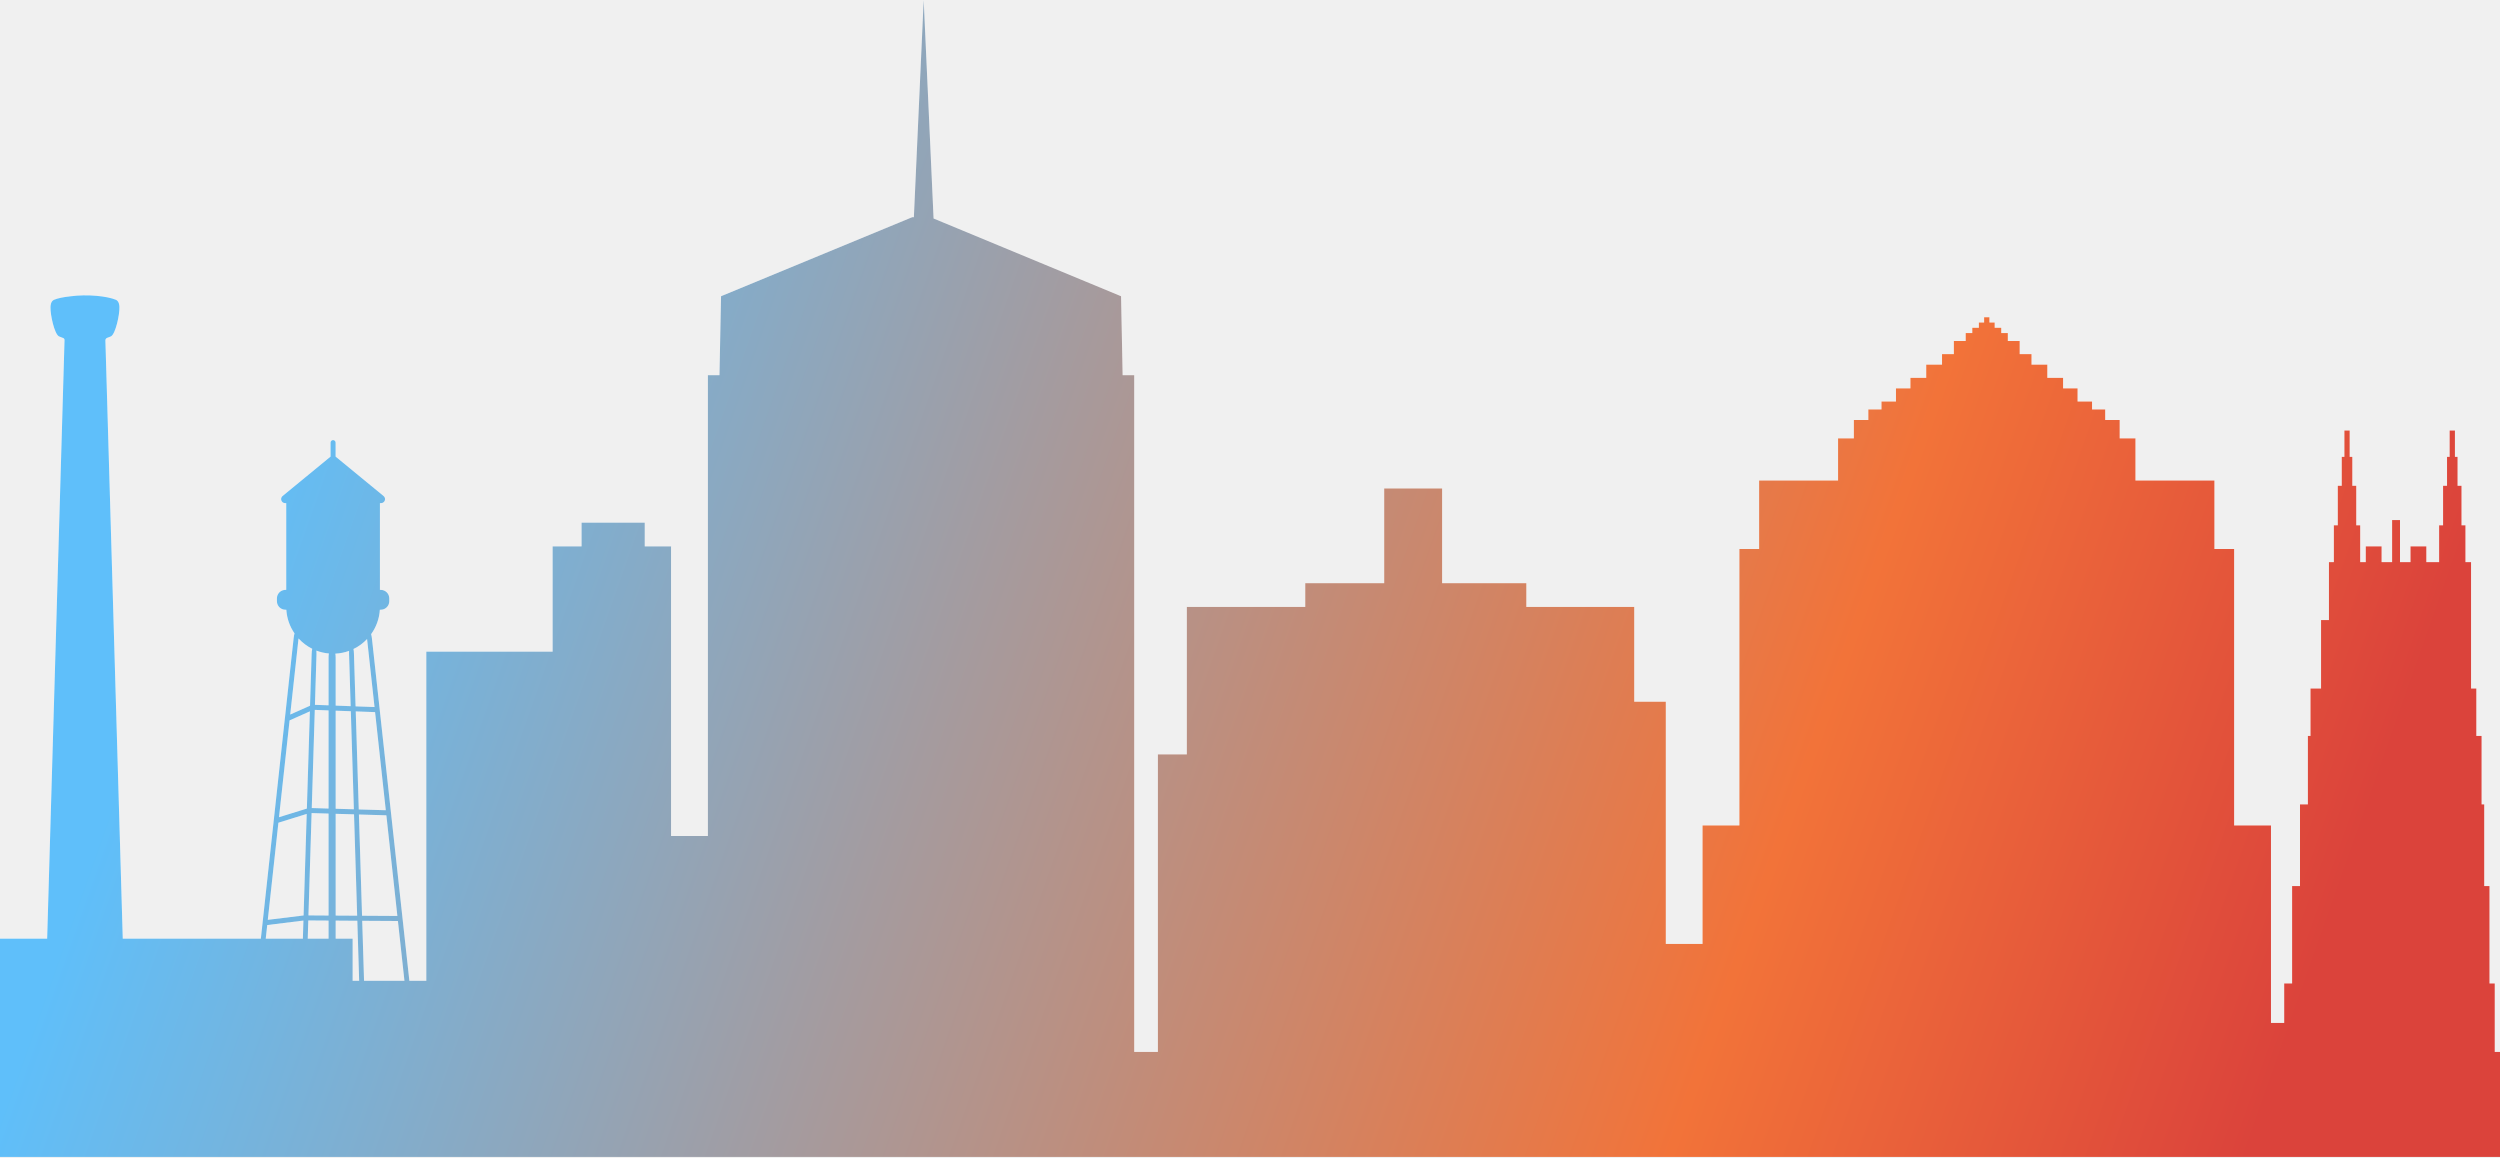
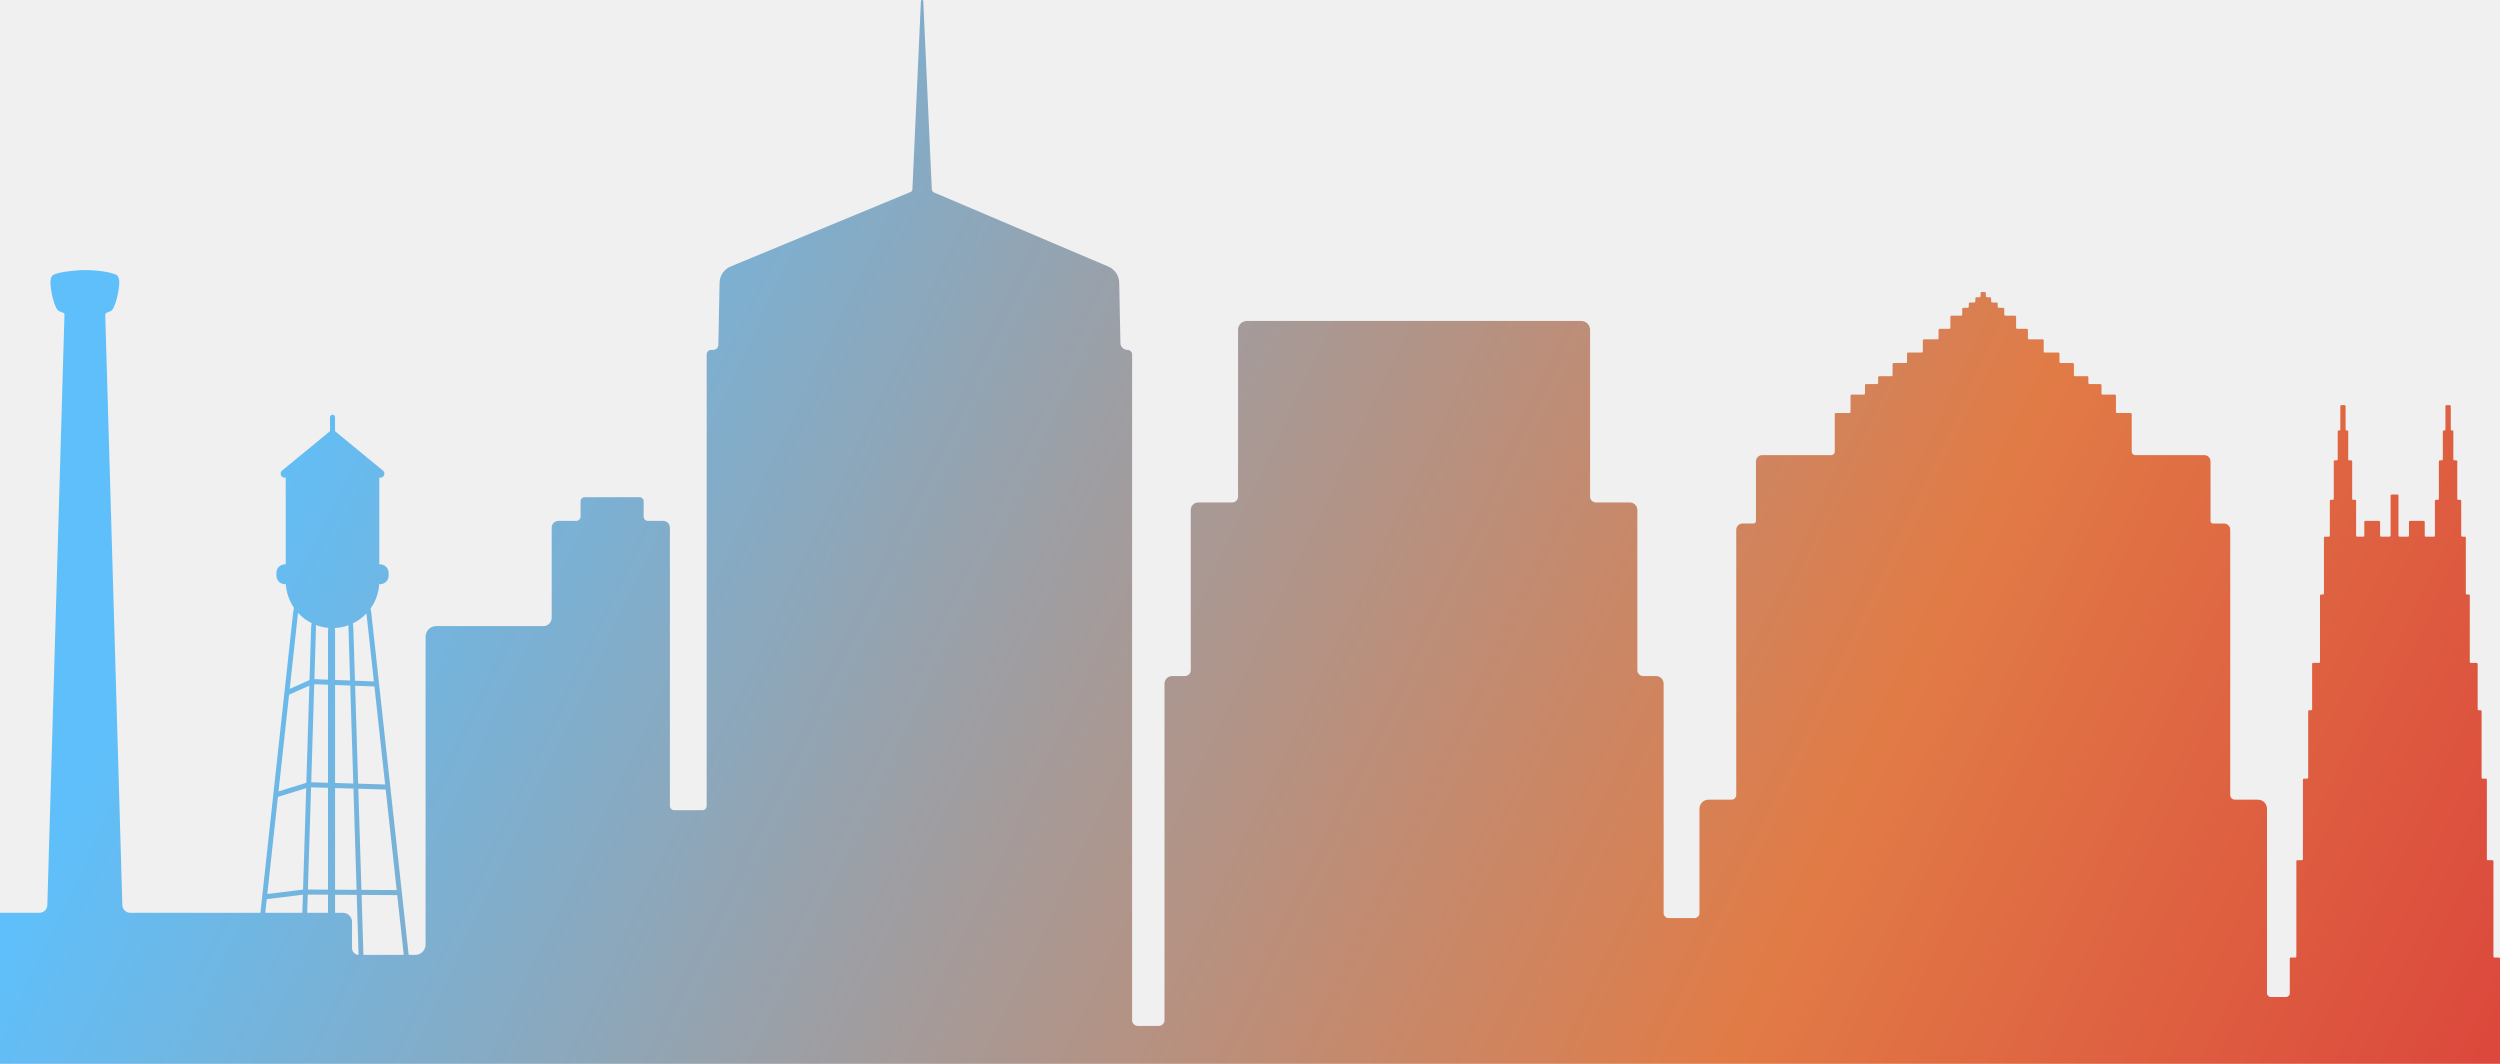
- <svg xmlns="http://www.w3.org/2000/svg" width="1920" height="889" viewBox="0 0 1920 889" fill="none">
-   <path d="M1915.96 807.876V755.298H1911.92V680.476H1907.87V617.787H1905.85V565.21H1901.81V528.81H1897.77V431.743H1893.46V403.432H1890.43V373.099H1887.4V350.855H1885.38V330.633H1881.34V350.855H1879.32V373.099H1876.28V403.432H1873.25V431.743H1863.41V419.61H1851.28V431.743H1843.2V399.388H1837.14V431.743H1829.05V419.61H1816.93V431.743H1812.62V403.432H1809.59V373.099H1806.56V350.855H1804.54V330.633H1800.5V350.855H1798.47V373.099H1795.44V403.432H1792.41V431.743H1788.63V476.232H1782.57V528.81H1774.48V565.21H1772.46V617.787H1766.4V680.476H1760.34V755.298H1754.27V785.632H1744.11V633.965H1715.81V421.632H1700.66V369.055H1640.02V336.699H1627.9V322.544H1616.78V314.455H1606.68V308.388H1595.56V298.277H1584.44V290.188H1572.32V280.077H1560.19V271.988H1551.1V261.877H1542V255.811H1536.95V251.766H1531.9V247.722H1527.86V243.677H1523.81V247.722H1519.77V251.766H1514.72V255.811H1509.67V261.877H1500.57V271.988H1491.48V280.077H1479.35V290.188H1467.22V298.277H1456.11V308.388H1444.99V314.455H1434.89V322.544H1423.77V336.699H1411.64V369.055H1351.01V421.632H1335.86V633.965H1307.56V724.965H1279.33V538.921H1255.07V466.121H1172.21V447.921H1107.54V375.121H1063.07V447.921H1002.44V466.121H911.495V579.365H889.263V807.876H871.074V288.166H862.181L860.969 227.499L716.989 167.804L709.39 0L701.851 166.833H700.517L553.768 227.499L552.556 288.166H543.663V642.054H515.368V419.61H495.158V401.41H446.653V419.61H424.421V500.499H327.411V753.276H314.395L286.545 498.638L285.676 490.63C285.514 489.195 285.292 487.981 285.029 487.011C288.869 481.672 291.294 475.241 291.719 468.265H292.446C296.024 468.265 298.954 465.353 298.954 461.753V459.549C298.954 455.949 296.024 453.037 292.446 453.037H291.779V386.405H292.628C293.942 386.405 295.094 385.596 295.539 384.363C295.983 383.109 295.599 381.774 294.589 380.945L257.745 350.673V339.935C257.745 338.863 256.876 337.993 255.805 337.993C254.733 337.993 253.864 338.863 253.864 339.935V350.673L217.021 380.945C216.01 381.774 215.646 383.109 216.091 384.363C216.536 385.596 217.667 386.405 218.981 386.405H219.83V453.037H219.183C215.586 453.037 212.675 455.949 212.675 459.549V461.753C212.675 465.353 215.586 468.265 219.183 468.265H219.911C220.315 474.978 222.579 481.187 226.176 486.424V486.444C225.913 487.415 225.691 488.608 225.529 490.044L224.64 498.072L218.92 550.549L218.86 550.953L210.371 628.829L210.311 629.355L200.327 720.921H94.282L80.943 261.493C80.923 260.603 81.448 259.794 82.277 259.471C82.681 259.309 83.085 259.167 83.368 259.066C84.136 258.783 84.763 258.561 85.228 258.318C88.744 256.478 91.938 241.554 91.715 235.811C91.675 234.699 91.534 231.321 88.987 230.229C82.52 227.52 67.362 225.72 53.841 227.601C48.627 228.147 44.261 229.077 41.533 230.229C38.966 231.321 38.824 234.699 38.784 235.811C38.562 241.554 41.755 256.478 45.272 258.318C45.736 258.561 46.363 258.783 47.131 259.066C47.515 259.208 48.04 259.41 48.566 259.612C49.172 259.875 49.576 260.482 49.556 261.149C44.14 448.123 37.834 665.31 36.217 720.921H0L0 888.5H1920V807.876H1915.96ZM193.192 786.177V785.955H193.213V786.177H193.192ZM228.379 498.477L229.248 490.448C229.248 490.448 229.248 490.368 229.268 490.327C232.259 493.583 235.816 496.293 239.798 498.274C239.555 499.306 239.373 500.661 239.333 502.339L239.091 510.165L238.1 541.995L222.882 548.769L228.379 498.477ZM232.603 720.921H204.086L205.238 710.425L233.027 706.987L232.603 720.921ZM233.149 703.064L205.662 706.441L213.807 631.842L235.554 625.088L233.149 703.064ZM214.272 627.615L222.397 553.258L237.979 546.322L235.675 620.983L214.272 627.615ZM252.328 720.921H236.342L236.766 706.907L252.328 707.008V720.921ZM252.328 703.125L236.888 703.024L239.313 624.441L252.328 624.825V703.125ZM252.328 620.962L239.434 620.578L241.758 545.19L252.328 545.594V620.962ZM252.328 504.927V541.691L241.88 541.307L242.829 510.286L243.072 502.46C243.112 501.409 243.072 500.479 243.011 499.67C246.023 500.822 249.236 501.591 252.571 501.874H252.591C252.43 502.744 252.328 503.755 252.328 504.927ZM296.286 622.257L275.53 621.65L273.206 546.363L288.061 546.909L296.286 622.257ZM274.297 703.246L257.785 703.145V625.007L271.892 625.411L274.297 703.246ZM281.917 490.772C281.917 490.772 281.917 490.954 281.937 491.035L282.826 499.063L287.636 543.006L273.085 542.48L272.074 509.862L271.832 502.036C271.791 500.6 271.65 499.387 271.468 498.416C275.409 496.535 278.946 493.927 281.917 490.772ZM271.771 621.529L257.785 621.124V545.797L269.427 546.221L271.771 621.529ZM257.563 501.995C261.241 501.813 264.778 501.085 268.093 499.872C268.052 500.539 268.052 501.308 268.072 502.157L268.315 509.983L269.305 542.339L257.785 541.894V504.927C257.785 503.815 257.704 502.824 257.543 501.995H257.563ZM270.821 753.276V720.921H257.785V707.028L274.419 707.149L275.833 753.276H270.821ZM275.651 625.533L296.731 626.159L305.179 703.449L278.056 703.287L275.651 625.533ZM279.592 753.276L278.178 707.17L305.603 707.331L310.616 753.276H279.592Z" fill="white" />
-   <path d="M1915.96 807.876V755.298H1911.92V680.476H1907.87V617.787H1905.85V565.21H1901.81V528.81H1897.77V431.743H1893.46V403.432H1890.43V373.099H1887.4V350.855H1885.38V330.633H1881.34V350.855H1879.32V373.099H1876.28V403.432H1873.25V431.743H1863.41V419.61H1851.28V431.743H1843.2V399.388H1837.14V431.743H1829.05V419.61H1816.93V431.743H1812.62V403.432H1809.59V373.099H1806.56V350.855H1804.54V330.633H1800.5V350.855H1798.47V373.099H1795.44V403.432H1792.41V431.743H1788.63V476.232H1782.57V528.81H1774.48V565.21H1772.46V617.787H1766.4V680.476H1760.34V755.298H1754.27V785.632H1744.11V633.965H1715.81V421.632H1700.66V369.055H1640.02V336.699H1627.9V322.544H1616.78V314.455H1606.68V308.388H1595.56V298.277H1584.44V290.188H1572.32V280.077H1560.19V271.988H1551.1V261.877H1542V255.811H1536.95V251.766H1531.9V247.722H1527.86V243.677H1523.81V247.722H1519.77V251.766H1514.72V255.811H1509.67V261.877H1500.57V271.988H1491.48V280.077H1479.35V290.188H1467.22V298.277H1456.11V308.388H1444.99V314.455H1434.89V322.544H1423.77V336.699H1411.64V369.055H1351.01V421.632H1335.86V633.965H1307.56V724.965H1279.33V538.921H1255.07V466.121H1172.21V447.921H1107.54V375.121H1063.07V447.921H1002.44V466.121H911.495V579.365H889.263V807.876H871.074V288.166H862.181L860.969 227.499L716.989 167.804L709.39 0L701.851 166.833H700.517L553.768 227.499L552.556 288.166H543.663V642.054H515.368V419.61H495.158V401.41H446.653V419.61H424.421V500.499H327.411V753.276H314.395L286.545 498.638L285.676 490.63C285.514 489.195 285.292 487.981 285.029 487.011C288.869 481.672 291.294 475.241 291.719 468.265H292.446C296.024 468.265 298.954 465.353 298.954 461.753V459.549C298.954 455.949 296.024 453.037 292.446 453.037H291.779V386.405H292.628C293.942 386.405 295.094 385.596 295.539 384.363C295.983 383.109 295.599 381.774 294.589 380.945L257.745 350.673V339.935C257.745 338.863 256.876 337.993 255.805 337.993C254.733 337.993 253.864 338.863 253.864 339.935V350.673L217.021 380.945C216.01 381.774 215.646 383.109 216.091 384.363C216.536 385.596 217.667 386.405 218.981 386.405H219.83V453.037H219.183C215.586 453.037 212.675 455.949 212.675 459.549V461.753C212.675 465.353 215.586 468.265 219.183 468.265H219.911C220.315 474.978 222.579 481.187 226.176 486.424V486.444C225.913 487.415 225.691 488.608 225.529 490.044L224.64 498.072L218.92 550.549L218.86 550.953L210.371 628.829L210.311 629.355L200.327 720.921H94.282L80.943 261.493C80.923 260.603 81.448 259.794 82.277 259.471C82.681 259.309 83.085 259.167 83.368 259.066C84.136 258.783 84.763 258.561 85.228 258.318C88.744 256.478 91.938 241.554 91.715 235.811C91.675 234.699 91.534 231.321 88.987 230.229C82.52 227.52 67.362 225.72 53.841 227.601C48.627 228.147 44.261 229.077 41.533 230.229C38.966 231.321 38.824 234.699 38.784 235.811C38.562 241.554 41.755 256.478 45.272 258.318C45.736 258.561 46.363 258.783 47.131 259.066C47.515 259.208 48.04 259.41 48.566 259.612C49.172 259.875 49.576 260.482 49.556 261.149C44.14 448.123 37.834 665.31 36.217 720.921H0L0 888.5H1920V807.876H1915.96ZM193.192 786.177V785.955H193.213V786.177H193.192ZM228.379 498.477L229.248 490.448C229.248 490.448 229.248 490.368 229.268 490.327C232.259 493.583 235.816 496.293 239.798 498.274C239.555 499.306 239.373 500.661 239.333 502.339L239.091 510.165L238.1 541.995L222.882 548.769L228.379 498.477ZM232.603 720.921H204.086L205.238 710.425L233.027 706.987L232.603 720.921ZM233.149 703.064L205.662 706.441L213.807 631.842L235.554 625.088L233.149 703.064ZM214.272 627.615L222.397 553.258L237.979 546.322L235.675 620.983L214.272 627.615ZM252.328 720.921H236.342L236.766 706.907L252.328 707.008V720.921ZM252.328 703.125L236.888 703.024L239.313 624.441L252.328 624.825V703.125ZM252.328 620.962L239.434 620.578L241.758 545.19L252.328 545.594V620.962ZM252.328 504.927V541.691L241.88 541.307L242.829 510.286L243.072 502.46C243.112 501.409 243.072 500.479 243.011 499.67C246.023 500.822 249.236 501.591 252.571 501.874H252.591C252.43 502.744 252.328 503.755 252.328 504.927ZM296.286 622.257L275.53 621.65L273.206 546.363L288.061 546.909L296.286 622.257ZM274.297 703.246L257.785 703.145V625.007L271.892 625.411L274.297 703.246ZM281.917 490.772C281.917 490.772 281.917 490.954 281.937 491.035L282.826 499.063L287.636 543.006L273.085 542.48L272.074 509.862L271.832 502.036C271.791 500.6 271.65 499.387 271.468 498.416C275.409 496.535 278.946 493.927 281.917 490.772ZM271.771 621.529L257.785 621.124V545.797L269.427 546.221L271.771 621.529ZM257.563 501.995C261.241 501.813 264.778 501.085 268.093 499.872C268.052 500.539 268.052 501.308 268.072 502.157L268.315 509.983L269.305 542.339L257.785 541.894V504.927C257.785 503.815 257.704 502.824 257.543 501.995H257.563ZM270.821 753.276V720.921H257.785V707.028L274.419 707.149L275.833 753.276H270.821ZM275.651 625.533L296.731 626.159L305.179 703.449L278.056 703.287L275.651 625.533ZM279.592 753.276L278.178 707.17L305.603 707.331L310.616 753.276H279.592Z" fill="url(#paint0_linear_354_17)" />
+ <svg xmlns="http://www.w3.org/2000/svg" width="1920" height="817" viewBox="0 0 1920 817" fill="none">
+   <path fill-rule="evenodd" clip-rule="evenodd" d="M1915.66 735.379H1919.29V735.383C1919.68 735.383 1920 735.702 1920 736.093V817H0V701.042H30.236C33.548 701.042 36.249 698.434 36.35 695.122C38.045 636.42 43.333 454.34 48.26 284.689L49.507 241.732C49.524 241.047 49.121 240.438 48.497 240.196C48.148 240.048 47.797 239.918 47.494 239.806C47.343 239.75 47.205 239.699 47.084 239.652C46.3 239.366 45.692 239.144 45.209 238.902C41.699 237.065 38.511 222.133 38.753 216.398C38.793 215.285 38.918 211.912 41.478 210.84C44.203 209.688 48.562 208.757 53.766 208.212C67.266 206.314 82.416 208.112 88.852 210.84C91.415 211.912 91.536 215.282 91.577 216.396V216.398C91.818 222.137 88.63 237.065 85.1 238.902C84.657 239.134 84.065 239.351 83.339 239.618L83.245 239.652C82.963 239.753 82.581 239.894 82.174 240.055C81.345 240.378 80.822 241.188 80.842 242.074L93.956 695.101C94.056 698.414 96.761 701.042 100.069 701.042H199.998L209.968 609.568V609.54L210.024 609.045L218.497 531.265V531.241L218.557 530.842V530.83L224.265 478.417L225.15 470.397C225.311 468.967 225.529 467.754 225.794 466.782C225.79 466.782 225.786 466.774 225.786 466.774C222.184 461.555 219.93 455.345 219.519 448.642H218.791C215.205 448.642 212.29 445.721 212.29 442.134V439.925C212.29 436.334 215.209 433.416 218.791 433.416H219.447V366.853H218.602C217.285 366.853 216.146 366.051 215.704 364.81C215.261 363.577 215.631 362.231 216.646 361.396L253.418 331.17C253.426 331.162 253.43 331.162 253.43 331.162V320.434C253.43 319.366 254.303 318.491 255.37 318.491C256.437 318.491 257.31 319.366 257.31 320.434V331.162C257.318 331.162 257.322 331.17 257.322 331.17L294.09 361.396C295.109 362.231 295.479 363.573 295.04 364.81C294.594 366.051 293.458 366.853 292.142 366.853H291.297V433.416H291.953C295.539 433.416 298.454 436.338 298.454 439.925V442.134C298.454 445.721 295.535 448.642 291.953 448.642H291.225C290.802 455.594 288.387 462.027 284.547 467.363V467.367C284.813 468.338 285.034 469.547 285.195 470.982L286.061 478.982L313.861 733.36H318.864C323.276 733.36 326.854 729.777 326.854 725.36V488.94C326.854 484.483 330.492 480.84 334.944 480.84H417.32C420.842 480.84 423.695 477.982 423.695 474.456V405.225C423.695 402.355 426.014 400.034 428.88 400.034H442.597C444.412 400.034 445.885 398.559 445.885 396.741V384.885C445.885 383.208 447.242 381.854 448.912 381.854H491.283C492.957 381.854 494.31 383.212 494.31 384.885V396.741C494.31 398.559 495.783 400.034 497.598 400.034H509.299C512.165 400.034 514.483 402.355 514.483 405.225V618.898C514.483 620.748 515.98 622.251 517.832 622.251H539.378C541.225 622.251 542.727 620.748 542.727 618.898V272.297C542.727 270.322 544.324 268.722 546.297 268.722H547.71C549.871 268.722 551.646 266.981 551.686 264.841L552.636 217.147C552.737 211.654 556.085 206.762 561.149 204.662L699.347 147.429C700.152 147.094 700.688 146.329 700.728 145.458L707.26 0.862C707.321 -0.29 709.015 -0.29 709.076 0.862L715.616 145.313C715.657 146.442 716.361 147.453 717.411 147.876L851.065 204.662C856.109 206.762 859.458 211.654 859.558 217.127L860.484 263.39C860.544 266.36 862.967 268.722 865.934 268.722C867.886 268.722 869.46 270.322 869.46 272.277V783.439C869.46 785.902 871.456 787.901 873.915 787.901H889.878C892.338 787.901 894.334 785.902 894.334 783.439V525.091C894.334 521.847 896.959 519.219 900.199 519.219H910.008C912.491 519.219 914.508 517.2 914.508 514.713V391.663C914.508 388.475 917.091 385.888 920.275 385.888H946.333C948.817 385.888 950.825 383.873 950.825 381.39V253.302C950.825 249.542 953.868 246.495 957.623 246.495H1214.38C1218.14 246.495 1221.18 249.542 1221.18 253.302V381.39C1221.18 383.873 1223.19 385.884 1225.67 385.884H1251.73C1254.91 385.884 1257.49 388.471 1257.49 391.659V514.709C1257.49 517.196 1259.51 519.215 1261.99 519.215H1271.8C1275.04 519.215 1277.67 521.843 1277.67 525.087V701.268C1277.67 703.367 1279.37 705.072 1281.47 705.072H1301.39C1303.49 705.072 1305.19 703.367 1305.19 701.268V621.107C1305.19 617.274 1308.29 614.163 1312.12 614.163H1329.77C1331.79 614.163 1333.44 612.523 1333.44 610.495V406.853C1333.44 404.197 1335.59 402.045 1338.24 402.045H1346.68C1347.72 402.045 1348.57 401.195 1348.57 400.147V354.352C1348.57 351.684 1350.73 349.524 1353.39 349.524H1406.47C1407.92 349.524 1409.1 348.347 1409.1 346.896V318.048C1409.1 317.58 1409.48 317.197 1409.95 317.197H1420.36C1420.82 317.197 1421.21 316.814 1421.21 316.347V303.902C1421.21 303.434 1421.59 303.051 1422.06 303.051H1431.46C1431.92 303.051 1432.31 302.668 1432.31 302.201V295.817C1432.31 295.354 1432.69 294.971 1433.16 294.971H1441.55C1442.02 294.971 1442.4 294.588 1442.4 294.12V289.756C1442.4 289.292 1442.78 288.909 1443.25 288.909H1452.65C1453.12 288.909 1453.5 288.526 1453.5 288.059V279.656C1453.5 279.188 1453.88 278.806 1454.35 278.806H1463.75C1464.21 278.806 1464.6 278.423 1464.6 277.955V271.571C1464.6 271.104 1464.98 270.721 1465.45 270.721H1475.86C1476.32 270.721 1476.71 270.338 1476.71 269.871V261.468C1476.71 261 1477.09 260.617 1477.55 260.617H1487.96C1488.43 260.617 1488.81 260.234 1488.81 259.767V253.383C1488.81 252.916 1489.2 252.533 1489.66 252.533H1497.05C1497.51 252.533 1497.89 252.15 1497.89 251.682V243.279C1497.89 242.816 1498.28 242.433 1498.74 242.433H1506.13C1506.6 242.433 1506.98 242.05 1506.98 241.583V237.218C1506.98 236.754 1507.36 236.372 1507.83 236.372H1511.18C1511.64 236.372 1512.03 235.989 1512.03 235.521V233.176C1512.03 232.708 1512.41 232.325 1512.88 232.325H1516.22C1516.69 232.325 1517.07 231.942 1517.07 231.475V229.133C1517.07 228.666 1517.45 228.283 1517.92 228.283H1520.26C1520.73 228.283 1521.11 227.9 1521.11 227.432V225.087C1521.11 224.619 1521.49 224.237 1521.96 224.237H1524.3C1524.77 224.237 1525.15 224.619 1525.15 225.087V227.432C1525.15 227.9 1525.53 228.283 1526 228.283H1528.34C1528.81 228.283 1529.19 228.666 1529.19 229.133V231.475C1529.19 231.942 1529.57 232.325 1530.04 232.325H1533.39C1533.85 232.325 1534.24 232.708 1534.24 233.176V235.517C1534.24 235.985 1534.62 236.367 1535.09 236.367H1538.43C1538.9 236.367 1539.28 236.746 1539.28 237.214V241.579C1539.28 242.046 1539.67 242.429 1540.13 242.429H1547.52C1547.99 242.429 1548.37 242.812 1548.37 243.279V251.682C1548.37 252.15 1548.75 252.533 1549.22 252.533H1556.6C1557.07 252.533 1557.45 252.916 1557.45 253.383V259.767C1557.45 260.234 1557.83 260.617 1558.3 260.617H1568.71C1569.17 260.617 1569.56 261 1569.56 261.468V269.871C1569.56 270.338 1569.94 270.721 1570.4 270.721H1580.81C1581.28 270.721 1581.66 271.104 1581.66 271.571V277.955C1581.66 278.423 1582.05 278.806 1582.51 278.806H1591.91C1592.38 278.806 1592.76 279.188 1592.76 279.656V288.059C1592.76 288.526 1593.15 288.909 1593.61 288.909H1603.02C1603.48 288.909 1603.86 289.288 1603.86 289.756V294.12C1603.86 294.588 1604.24 294.971 1604.71 294.971H1613.1C1613.57 294.971 1613.95 295.354 1613.95 295.821V302.205C1613.95 302.672 1614.33 303.055 1614.8 303.055H1624.2C1624.67 303.055 1625.05 303.438 1625.05 303.906V316.351C1625.05 316.818 1625.43 317.201 1625.9 317.201H1636.31C1636.78 317.201 1637.16 317.584 1637.16 318.052V346.9C1637.16 348.351 1638.33 349.528 1639.78 349.528H1692.87C1695.53 349.528 1697.69 351.688 1697.69 354.356V400.151C1697.69 401.199 1698.54 402.049 1699.58 402.049H1708.02C1710.67 402.049 1712.82 404.201 1712.82 406.857V610.499C1712.82 612.523 1714.46 614.167 1716.48 614.167H1734.13C1737.96 614.167 1741.06 617.274 1741.06 621.111V762.789C1741.06 764.385 1742.36 765.678 1743.95 765.678H1755.67C1757.26 765.678 1758.55 764.385 1758.55 762.789V736.085C1758.55 735.694 1758.87 735.375 1759.26 735.375H1762.89C1763.28 735.375 1763.6 735.057 1763.6 734.666V661.332C1763.6 660.941 1763.91 660.623 1764.31 660.623H1767.94C1768.33 660.623 1768.64 660.309 1768.64 659.918V598.707C1768.64 598.316 1768.96 598.002 1769.35 598.002H1771.97C1772.36 598.002 1772.68 597.683 1772.68 597.292V546.181C1772.68 545.79 1773 545.476 1773.39 545.476H1775C1775.39 545.476 1775.71 545.158 1775.71 544.767V509.817C1775.71 509.426 1776.02 509.107 1776.41 509.107H1781.05C1781.44 509.107 1781.76 508.793 1781.76 508.402V457.291C1781.76 456.9 1782.08 456.582 1782.47 456.582H1784.08C1784.47 456.582 1784.78 456.268 1784.78 455.877V412.846C1784.78 412.459 1785.1 412.141 1785.49 412.141H1788.6C1788.99 412.141 1789.31 411.822 1789.31 411.432V384.562C1789.31 384.171 1789.62 383.853 1790.01 383.853H1791.63C1792.02 383.853 1792.33 383.538 1792.33 383.148V354.259C1792.33 353.868 1792.65 353.554 1793.04 353.554H1794.65C1795.04 353.554 1795.36 353.235 1795.36 352.844V331.331H1795.4V331.323C1795.4 330.908 1795.73 330.573 1796.15 330.573H1796.8C1797.12 330.573 1797.38 330.316 1797.38 329.997V311.837C1797.38 311.446 1797.7 311.128 1798.09 311.128H1800.71C1801.1 311.128 1801.42 311.446 1801.42 311.837V329.997C1801.42 330.316 1801.68 330.573 1802 330.573H1802.65C1803.07 330.573 1803.4 330.908 1803.4 331.323V331.331H1803.44V352.844C1803.44 353.235 1803.75 353.554 1804.14 353.554H1805.76C1806.14 353.554 1806.46 353.868 1806.46 354.259V383.148C1806.46 383.538 1806.78 383.853 1807.17 383.853H1808.79C1809.18 383.853 1809.49 384.171 1809.49 384.562V411.432C1809.49 411.822 1809.81 412.141 1810.2 412.141H1815.08C1815.47 412.141 1815.78 411.822 1815.78 411.432V400.723C1815.78 400.332 1816.1 400.018 1816.49 400.018H1827.19C1827.58 400.018 1827.89 400.332 1827.89 400.723V411.432C1827.89 411.822 1828.21 412.141 1828.6 412.141H1835.26C1835.65 412.141 1835.97 411.822 1835.97 411.432V380.524C1835.97 380.133 1836.28 379.819 1836.67 379.819H1841.32C1841.7 379.819 1842.02 380.133 1842.02 380.524V411.432C1842.02 411.822 1842.34 412.141 1842.73 412.141H1849.39C1849.78 412.141 1850.09 411.822 1850.09 411.432V400.723C1850.09 400.332 1850.41 400.018 1850.8 400.018H1861.49C1861.88 400.018 1862.2 400.332 1862.2 400.723V411.432C1862.2 411.822 1862.51 412.141 1862.91 412.141H1869.32C1869.71 412.141 1870.03 411.822 1870.03 411.432V384.562C1870.03 384.171 1870.34 383.853 1870.73 383.853H1872.35C1872.74 383.853 1873.06 383.538 1873.06 383.148V354.259C1873.06 353.868 1873.37 353.554 1873.76 353.554H1875.38C1875.77 353.554 1876.09 353.235 1876.09 352.844V331.331H1876.17V331.323C1876.17 330.908 1876.51 330.573 1876.92 330.573H1877.58C1877.81 330.573 1878.01 330.432 1878.1 330.235V311.841C1878.1 311.45 1878.42 311.132 1878.81 311.132H1881.48C1881.87 311.132 1882.19 311.45 1882.19 311.841V330.001C1882.19 330.32 1882.45 330.578 1882.76 330.578H1883.42C1883.84 330.578 1884.17 330.912 1884.17 331.327V342.676H1884.16V352.848C1884.16 353.239 1884.48 353.558 1884.87 353.558H1886.48C1886.87 353.558 1887.19 353.872 1887.19 354.263V383.152C1887.19 383.542 1887.5 383.857 1887.89 383.857H1889.51C1889.9 383.857 1890.21 384.175 1890.21 384.566V411.436C1890.21 411.826 1890.53 412.145 1890.92 412.145H1893.06C1893.45 412.145 1893.77 412.459 1893.77 412.85V455.881C1893.77 456.272 1894.08 456.586 1894.47 456.586H1896.09C1896.48 456.586 1896.8 456.904 1896.8 457.295V508.406C1896.8 508.797 1897.11 509.112 1897.5 509.112H1902.14C1902.53 509.112 1902.85 509.43 1902.85 509.821V544.771C1902.85 545.162 1903.16 545.48 1903.55 545.48H1905.17C1905.55 545.48 1905.87 545.794 1905.87 546.185V597.297C1905.87 597.687 1906.19 598.006 1906.58 598.006H1909.21C1909.6 598.006 1909.91 598.32 1909.91 598.711V659.922C1909.91 660.313 1910.23 660.627 1910.62 660.627H1914.25C1914.64 660.627 1914.96 660.945 1914.96 661.336V734.67C1914.96 735.061 1915.27 735.379 1915.66 735.379ZM271.325 601.746L268.983 526.514L257.342 526.079V601.331L271.325 601.746ZM271.446 605.631L257.342 605.212V683.289L273.845 683.39V683.382L271.446 605.631ZM287.566 527.207L272.738 526.655L275.056 601.851L295.777 602.467L287.566 527.207ZM281.44 471.111C278.469 474.258 274.931 476.866 270.999 478.776L271.003 478.78C271.184 479.747 271.325 480.94 271.365 482.375L271.607 490.194L272.613 522.766L287.139 523.31V523.302L282.337 479.385L281.468 471.385C281.448 471.284 281.448 471.203 281.448 471.103L281.44 471.111ZM267.646 480.203C264.338 481.416 260.796 482.145 257.117 482.327H257.101V482.335C257.262 483.161 257.342 484.152 257.342 485.265V522.198L268.862 522.629L267.872 490.319L267.63 482.5C267.61 481.654 267.61 480.888 267.65 480.203H267.646ZM255.382 334.604L255.366 334.588H255.362L255.346 334.604H255.382ZM242.413 490.593V490.597L241.464 521.597L251.896 521.988V485.261C251.896 484.092 251.997 483.084 252.158 482.218H252.15C248.813 481.924 245.613 481.166 242.603 480.013H242.595C242.675 480.824 242.695 481.75 242.655 482.798L242.413 490.593ZM227.988 478.821L222.498 529.061L222.502 529.069L237.692 522.31L238.682 490.5L238.924 482.682C238.984 481.001 239.145 479.671 239.387 478.619V478.607C235.406 476.624 231.844 473.916 228.873 470.667C228.872 470.684 228.868 470.703 228.864 470.722C228.859 470.749 228.853 470.777 228.853 470.8L227.988 478.821ZM203.733 701.038H232.202L232.206 701.042L232.629 687.13L204.884 690.547V690.555L203.733 701.038ZM235.148 605.305V605.3V605.296L213.438 612.043V612.051L205.303 686.573V686.586L232.745 683.2L235.148 605.305ZM213.904 607.823V607.827L235.269 601.19L237.571 526.611V526.599L222.015 533.522L213.904 607.823ZM235.933 701.038H251.892V701.034V687.13L236.356 687.037L235.933 701.038ZM236.477 683.16L251.892 683.253V605.051L238.9 604.664L236.477 683.16ZM239.02 600.783L251.892 601.165V601.161V525.869L241.339 525.474V525.482L239.02 600.783ZM270.355 708.01V728.129H270.359C270.359 730.95 272.589 733.251 275.382 733.356L273.969 687.283V687.275L257.342 687.17V701.042H263.396C267.24 701.042 270.355 704.161 270.355 708.01ZM296.22 606.364L275.177 605.74V605.748L275.181 605.744L277.58 683.41L304.656 683.579L296.22 606.372V606.364ZM277.697 687.303L279.109 733.36H310.078L305.075 687.464L277.697 687.295V687.303Z" fill="url(#paint0_linear_360_33)" />
  <defs>
-     <linearGradient id="paint0_linear_354_17" x1="35.154" y1="215.411" x2="1920" y2="880.717" gradientUnits="userSpaceOnUse">
+     <linearGradient id="paint0_linear_360_33" x1="72.99" y1="159.74" x2="1894.66" y2="1025.2" gradientUnits="userSpaceOnUse">
      <stop offset="0.09" stop-color="#5FBFFA" />
-       <stop offset="0.7" stop-color="#F27339" />
-       <stop offset="0.91" stop-color="#DB433B" />
+       <stop offset="0.7" stop-color="#E17B46" />
+       <stop offset="0.99" stop-color="#DB433B" />
    </linearGradient>
  </defs>
</svg>
